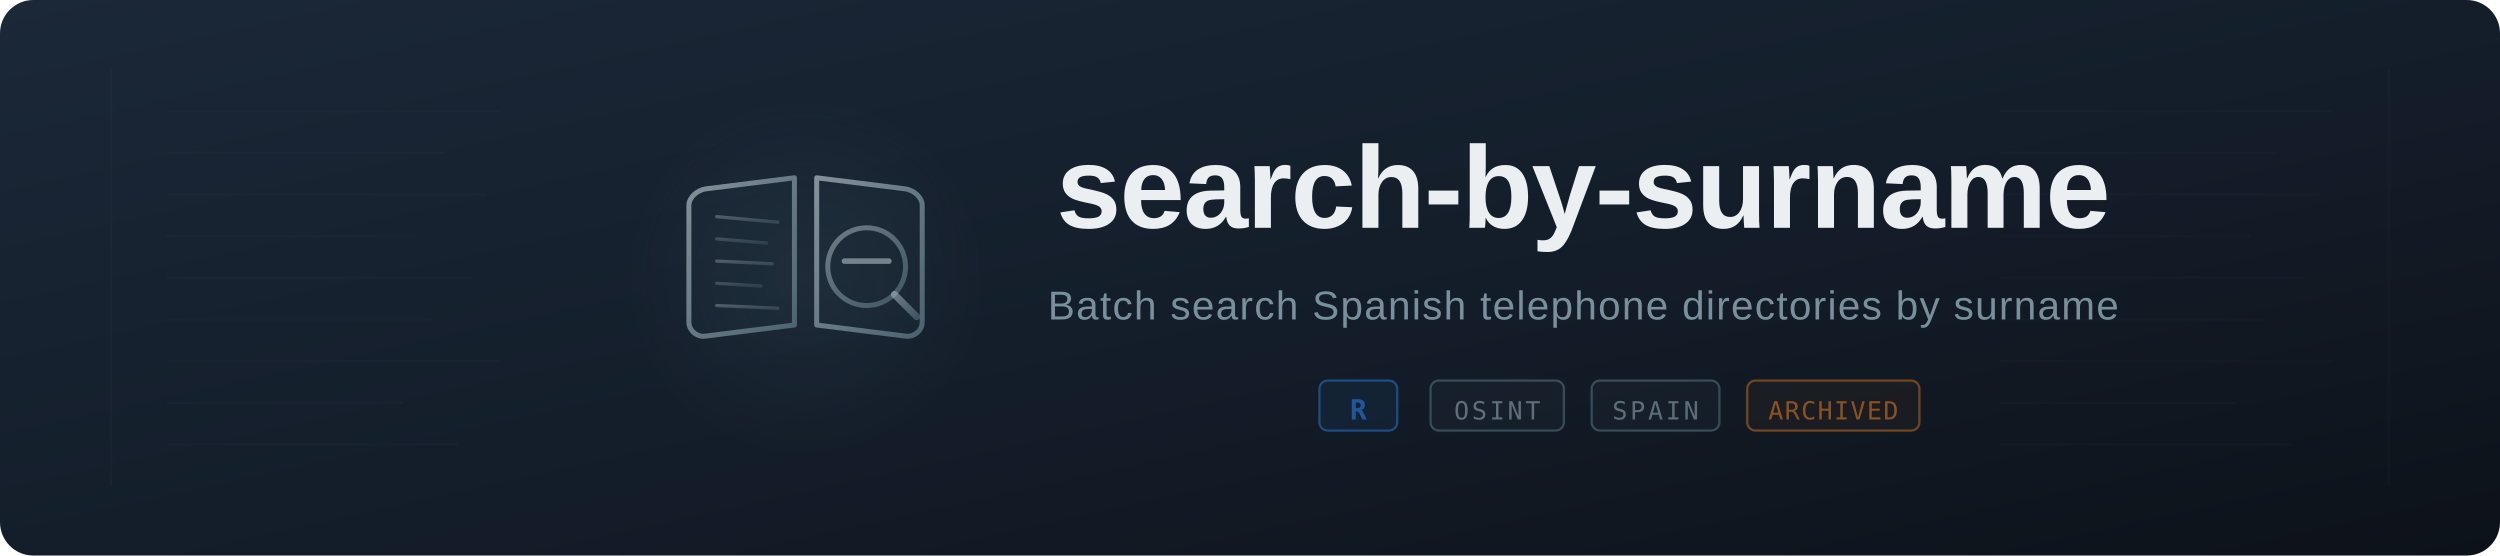
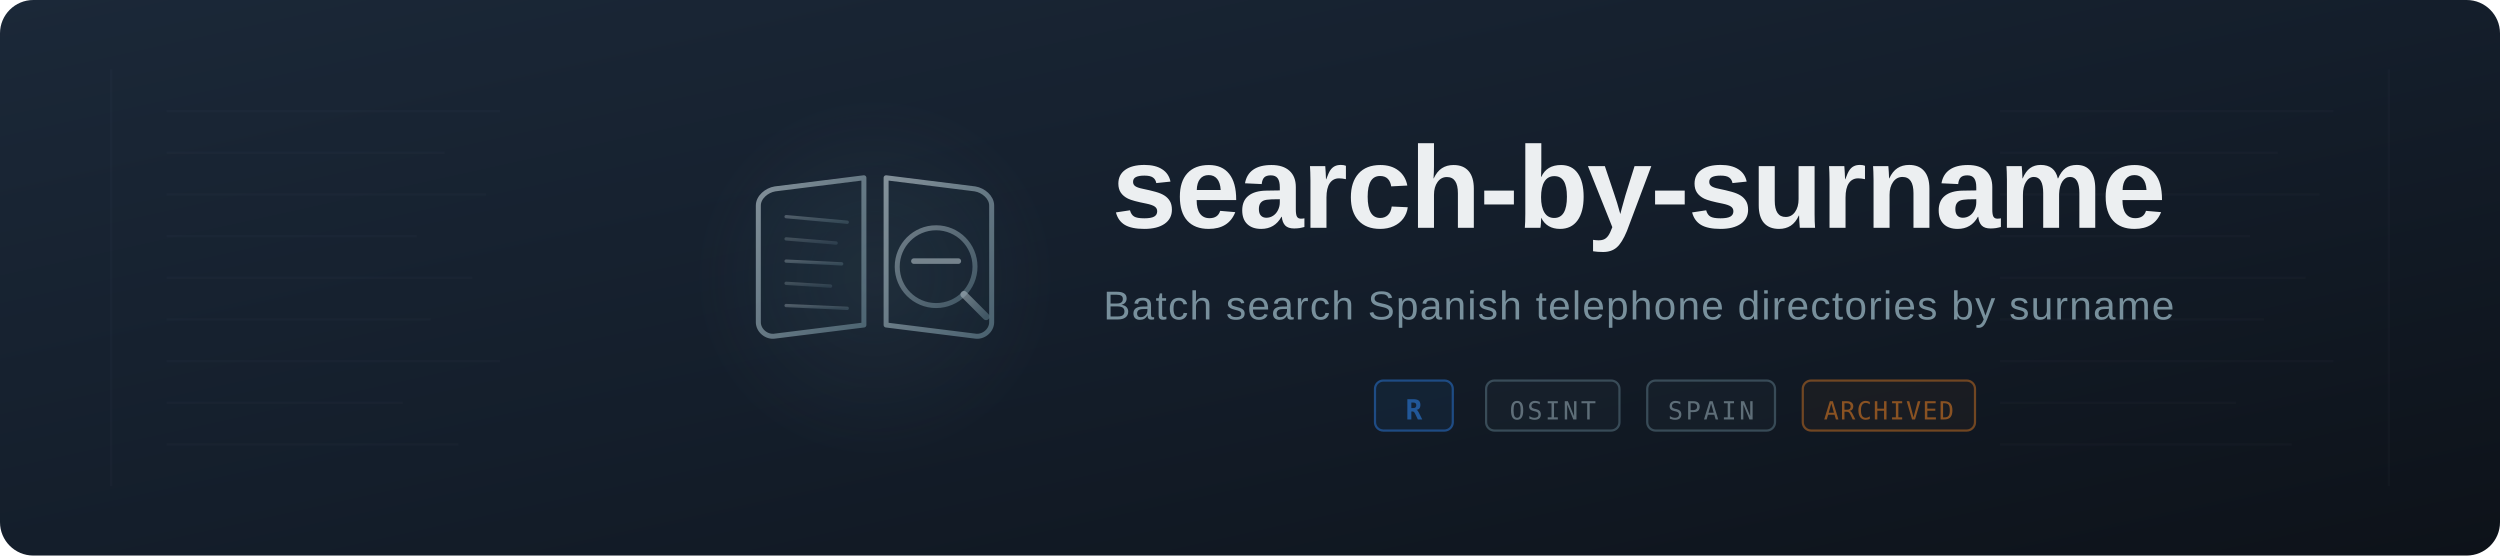
<svg xmlns="http://www.w3.org/2000/svg" viewBox="0 0 900 200" width="900" height="200">
  <defs>
    <linearGradient id="bg" x1="0%" y1="0%" x2="100%" y2="100%">
      <stop offset="0%" stop-color="#1B2838" />
      <stop offset="50%" stop-color="#141E2B" />
      <stop offset="100%" stop-color="#0D1219" />
    </linearGradient>
    <linearGradient id="accent" x1="0%" y1="0%" x2="100%" y2="100%">
      <stop offset="0%" stop-color="#B0BEC5" />
      <stop offset="100%" stop-color="#607D8B" />
    </linearGradient>
    <radialGradient id="iconGlow" cx="50%" cy="50%" r="50%">
      <stop offset="0%" stop-color="#607D8B" stop-opacity="0.12" />
      <stop offset="100%" stop-color="#607D8B" stop-opacity="0" />
    </radialGradient>
  </defs>
  <rect width="900" height="200" rx="12" fill="url(#bg)" />
  <g opacity="0.025" stroke="#B0BEC5" stroke-width="0.8">
    <line x1="40" y1="25" x2="40" y2="175" />
    <line x1="860" y1="25" x2="860" y2="175" />
    <line x1="60" y1="40" x2="180" y2="40" />
    <line x1="60" y1="55" x2="160" y2="55" />
    <line x1="60" y1="70" x2="175" y2="70" />
    <line x1="60" y1="85" x2="150" y2="85" />
    <line x1="60" y1="100" x2="170" y2="100" />
    <line x1="60" y1="115" x2="155" y2="115" />
    <line x1="60" y1="130" x2="180" y2="130" />
    <line x1="60" y1="145" x2="145" y2="145" />
    <line x1="60" y1="160" x2="165" y2="160" />
    <line x1="720" y1="40" x2="840" y2="40" />
    <line x1="720" y1="55" x2="820" y2="55" />
    <line x1="720" y1="70" x2="835" y2="70" />
    <line x1="720" y1="85" x2="810" y2="85" />
    <line x1="720" y1="100" x2="830" y2="100" />
    <line x1="720" y1="115" x2="815" y2="115" />
    <line x1="720" y1="130" x2="840" y2="130" />
    <line x1="720" y1="145" x2="805" y2="145" />
    <line x1="720" y1="160" x2="825" y2="160" />
  </g>
-   <circle cx="290" cy="100" r="65" fill="url(#iconGlow)" />
-   <g transform="translate(290, 94)" fill="none" stroke="url(#accent)" stroke-linecap="round" stroke-linejoin="round">
+   <circle cx="315" cy="100" r="65" fill="url(#iconGlow)" />
+   <g transform="translate(315, 94)" fill="none" stroke="url(#accent)" stroke-linecap="round" stroke-linejoin="round">
    <path d="M-4,-30 L-36,-26 C-39,-25.5 -42,-23 -42,-20 L-42,22 C-42,25 -39,27.5 -36,27 L-4,23 Z" stroke-width="1.8" opacity="0.7" fill="rgba(96,125,139,0.04)" />
    <path d="M4,-30 L36,-26 C39,-25.5 42,-23 42,-20 L42,22 C42,25 39,27.5 36,27 L4,23 Z" stroke-width="1.8" opacity="0.7" fill="rgba(96,125,139,0.04)" />
    <path d="M0,-32 L0,25" stroke-width="1.5" opacity="0.5" />
    <line x1="-32" y1="-16" x2="-10" y2="-14" stroke-width="1.2" opacity="0.35" />
    <line x1="-32" y1="-8" x2="-14" y2="-6.5" stroke-width="1.2" opacity="0.25" />
    <line x1="-32" y1="0" x2="-12" y2="1" stroke-width="1.2" opacity="0.35" />
    <line x1="-32" y1="8" x2="-16" y2="9" stroke-width="1.2" opacity="0.25" />
    <line x1="-32" y1="16" x2="-10" y2="17" stroke-width="1.2" opacity="0.35" />
    <circle cx="22" cy="2" r="14" stroke-width="1.8" opacity="0.55" />
    <line x1="32" y1="12" x2="40" y2="20" stroke-width="2.5" opacity="0.55" />
    <line x1="14" y1="0" x2="30" y2="0" stroke-width="2" opacity="0.6" stroke="#B0BEC5" />
  </g>
-   <text x="570" y="82" font-family="'Segoe UI', 'Helvetica Neue', Arial, sans-serif" font-size="42" font-weight="700" fill="#ECEFF1" text-anchor="middle" letter-spacing="-0.5">
+   <text x="590" y="82" font-family="'Segoe UI', 'Helvetica Neue', Arial, sans-serif" font-size="42" font-weight="700" fill="#ECEFF1" text-anchor="middle" letter-spacing="-0.5">
    search-by-surname
  </text>
-   <text x="570" y="115" font-family="'Segoe UI', 'Helvetica Neue', Arial, sans-serif" font-size="14.5" fill="#78909C" text-anchor="middle" letter-spacing="0.5">
+   <text x="590" y="115" font-family="'Segoe UI', 'Helvetica Neue', Arial, sans-serif" font-size="14.5" fill="#78909C" text-anchor="middle" letter-spacing="0.5">
    Batch search Spanish telephone directories by surname
  </text>
-   <g transform="translate(570, 148)" text-anchor="middle">
+   <g transform="translate(590, 148)" text-anchor="middle">
    <rect x="-95" y="-11" width="28" height="18" rx="3" fill="rgba(39,109,195,0.15)" stroke="#276DC3" stroke-width="0.8" opacity="0.6" />
    <text x="-81" y="3" font-family="'SF Mono', 'Fira Code', monospace" font-size="10" fill="#276DC3" text-anchor="middle" font-weight="600" opacity="0.7">R</text>
    <rect x="-55" y="-11" width="48" height="18" rx="3" fill="rgba(96,125,139,0.1)" stroke="#607D8B" stroke-width="0.8" opacity="0.5" />
    <text x="-31" y="3" font-family="'SF Mono', 'Fira Code', monospace" font-size="9" fill="#90A4AE" text-anchor="middle" letter-spacing="1" opacity="0.6">OSINT</text>
    <rect x="3" y="-11" width="46" height="18" rx="3" fill="rgba(96,125,139,0.1)" stroke="#607D8B" stroke-width="0.8" opacity="0.5" />
    <text x="26" y="3" font-family="'SF Mono', 'Fira Code', monospace" font-size="9" fill="#90A4AE" text-anchor="middle" letter-spacing="1" opacity="0.6">SPAIN</text>
    <rect x="59" y="-11" width="62" height="18" rx="3" fill="rgba(230,126,34,0.1)" stroke="#E67E22" stroke-width="0.8" opacity="0.45" />
    <text x="90" y="3" font-family="'SF Mono', 'Fira Code', monospace" font-size="9" fill="#E67E22" text-anchor="middle" letter-spacing="0.5" opacity="0.55">ARCHIVED</text>
  </g>
</svg>
